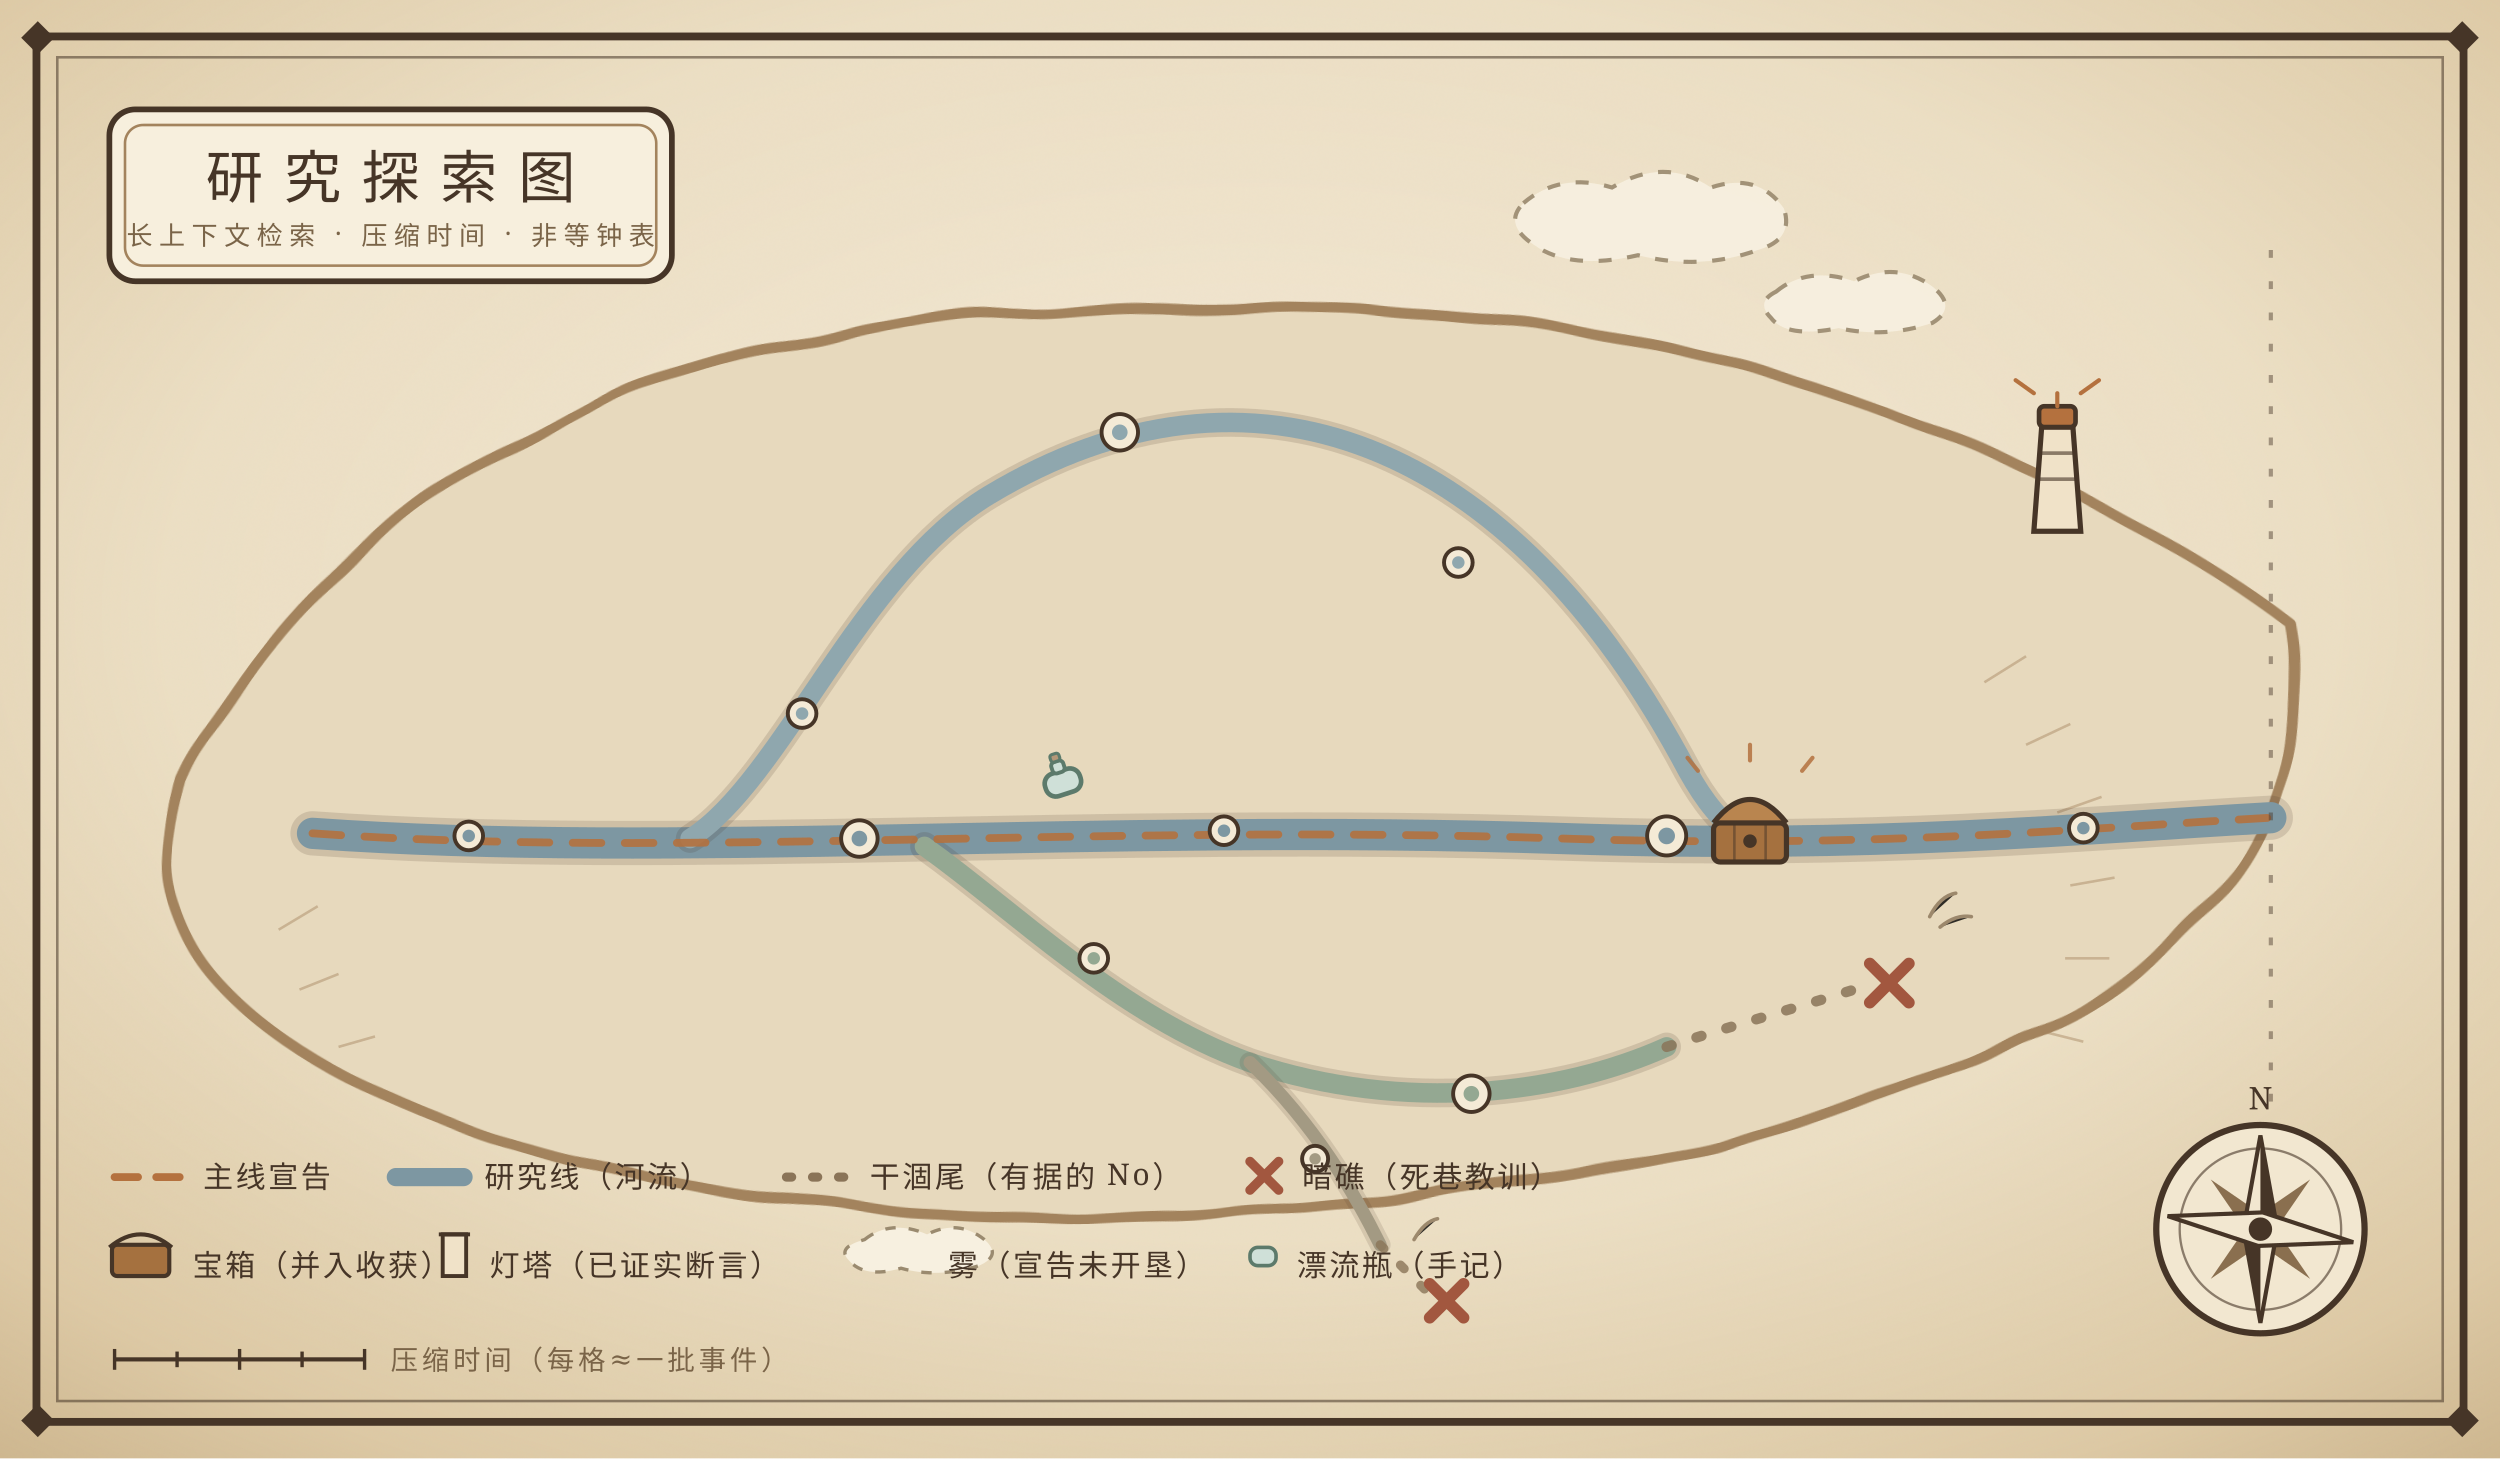
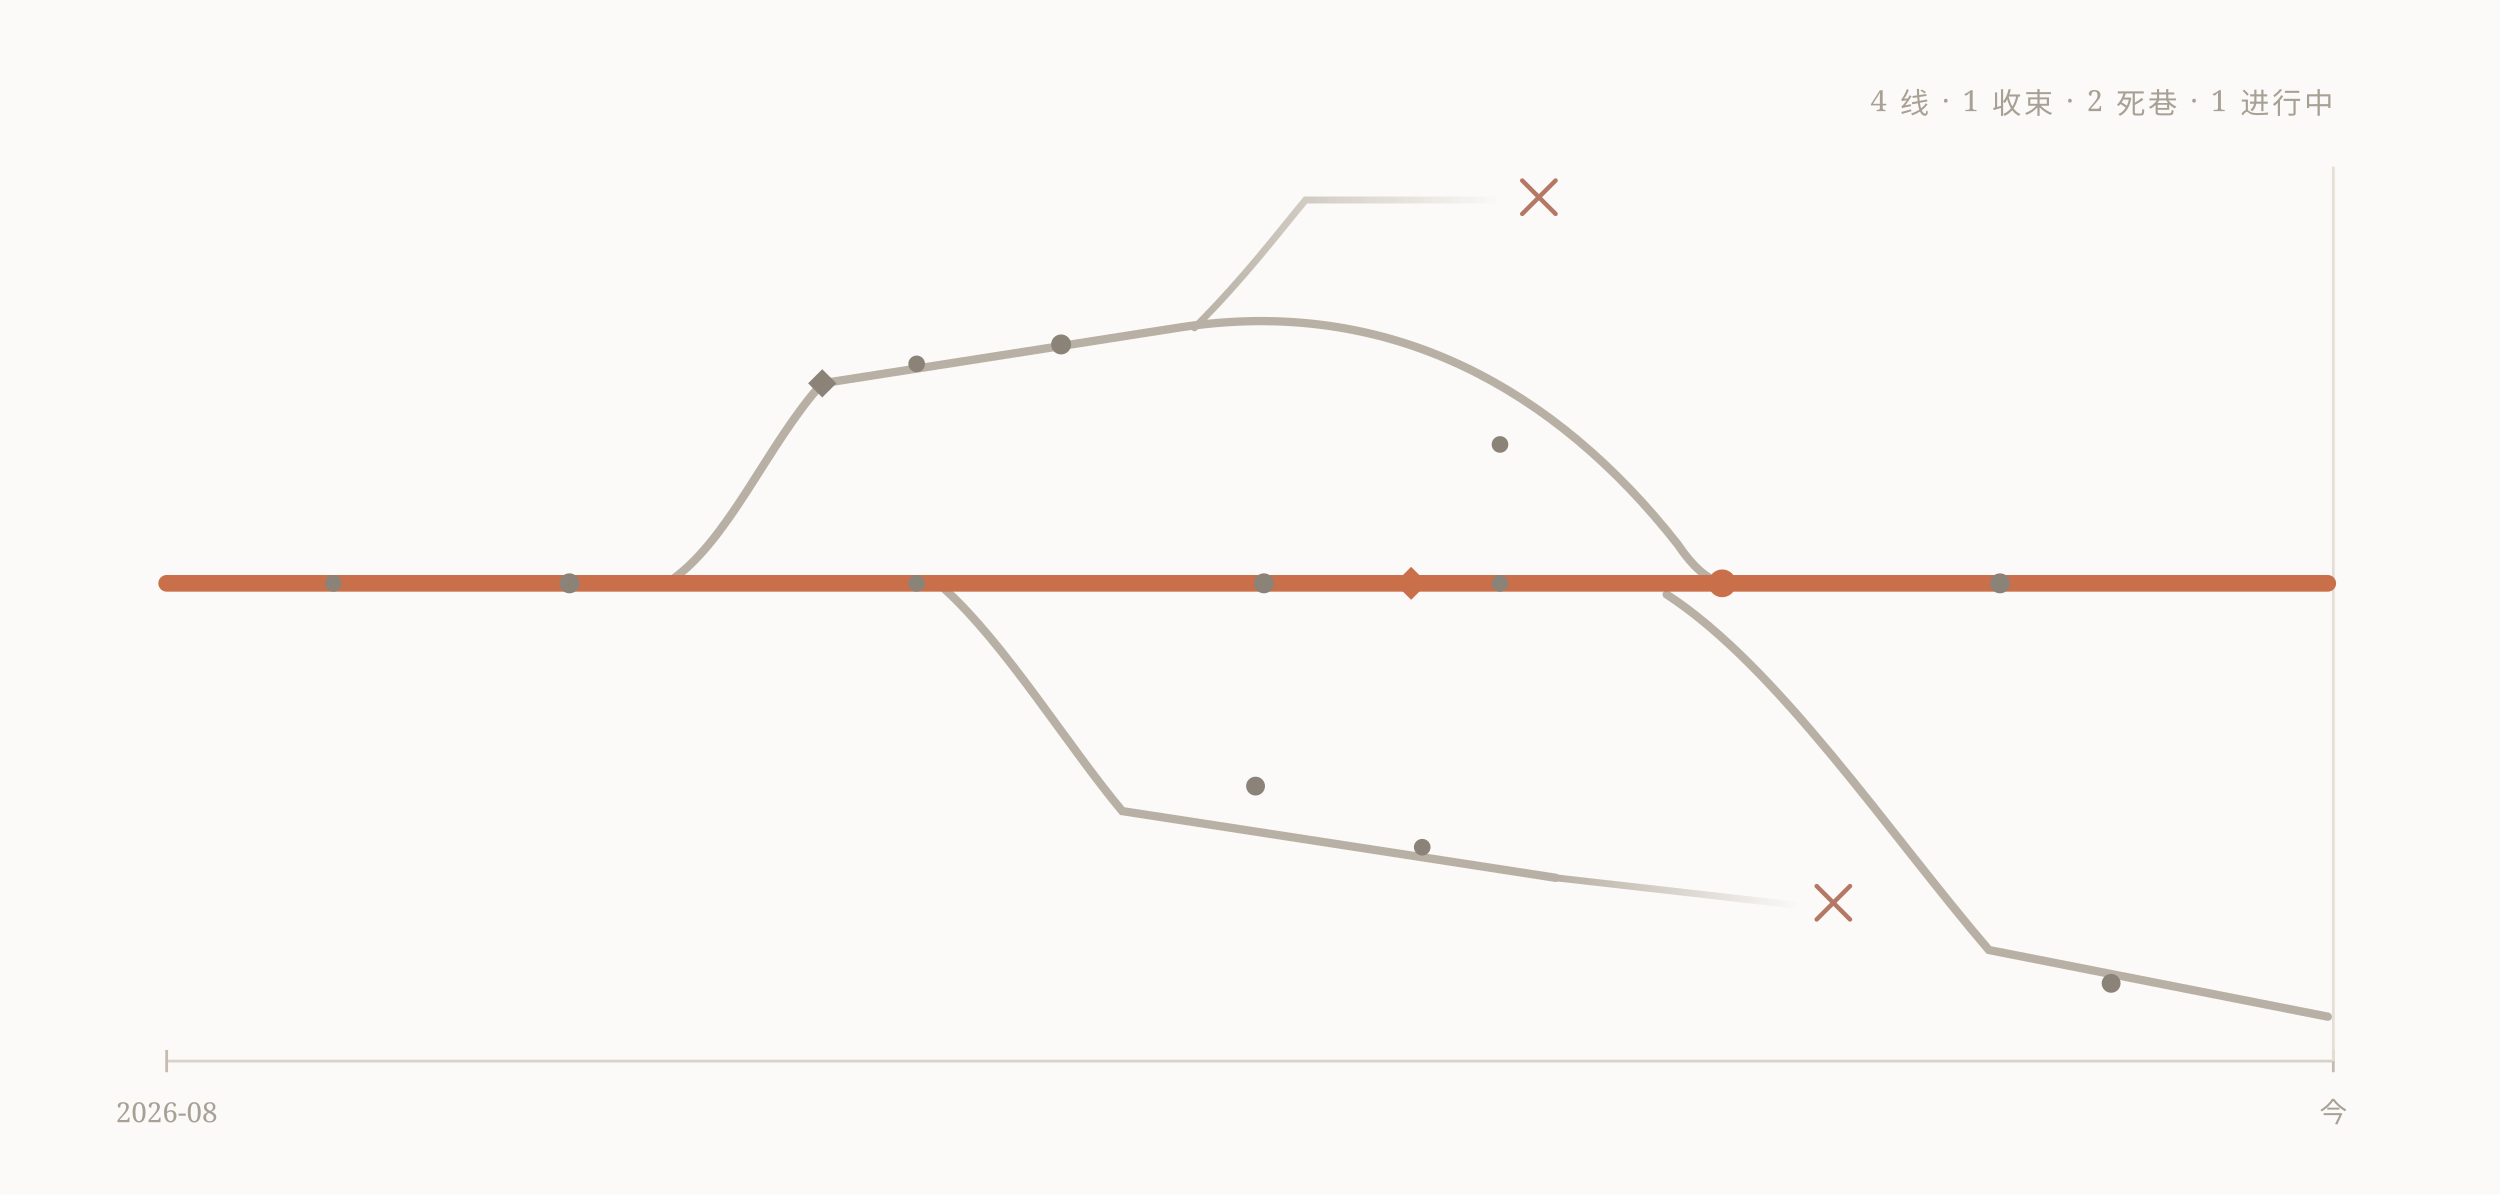
- <svg xmlns="http://www.w3.org/2000/svg" viewBox="0 0 960 560" role="img" aria-label="认知简报藏宝图 · 概念示意">
+ <svg xmlns="http://www.w3.org/2000/svg" viewBox="0 0 900 430" role="img" aria-label="认知简报 · 探索路径图概念（极简）">
  <defs>
-     <radialGradient id="parch" cx="0.5" cy="0.42" r="0.78">
-       <stop offset="0" stop-color="#f4ead6" />
-       <stop offset="0.55" stop-color="#ecdfc4" />
-       <stop offset="0.85" stop-color="#ddc9a5" />
-       <stop offset="1" stop-color="#cbb48c" />
-     </radialGradient>
-     <filter id="grain">
-       <feTurbulence type="fractalNoise" baseFrequency="0.9" numOctaves="2" seed="7" result="n" />
-       <feColorMatrix in="n" type="matrix" values="0 0 0 0 0.42  0 0 0 0 0.33  0 0 0 0 0.22  0 0 0 0.05 0" />
-     </filter>
-     <filter id="wobble">
-       <feTurbulence type="fractalNoise" baseFrequency="0.018" numOctaves="2" seed="3" result="n" />
-       <feDisplacementMap in="SourceGraphic" in2="n" scale="7" />
-     </filter>
+     <linearGradient id="fadeB" x1="0" x2="1">
+       <stop offset="0" stop-color="#b8b0a4" />
+       <stop offset="1" stop-color="#b8b0a4" stop-opacity="0" />
+     </linearGradient>
+     <linearGradient id="fadeC" x1="0" x2="1">
+       <stop offset="0" stop-color="#b8b0a4" />
+       <stop offset="1" stop-color="#b8b0a4" stop-opacity="0" />
+     </linearGradient>
  </defs>
-   <rect width="960" height="560" fill="url(#parch)" />
-   <rect width="960" height="560" filter="url(#grain)" opacity="0.55" />
-   <rect x="14" y="14" width="932" height="532" fill="none" stroke="#463527" stroke-width="3" />
-   <rect x="22" y="22" width="916" height="516" fill="none" stroke="#463527" stroke-width="1" opacity="0.55" />
-   <g fill="#463527">
-     <rect x="10" y="10" width="9" height="9" transform="rotate(45 14.5 14.5)" />
-     <rect x="941" y="10" width="9" height="9" transform="rotate(45 945.5 14.5)" />
-     <rect x="10" y="541" width="9" height="9" transform="rotate(45 14.5 545.5)" />
-     <rect x="941" y="541" width="9" height="9" transform="rotate(45 945.5 545.5)" />
+   <rect width="900" height="430" fill="#fbfaf8" />
+   <line x1="60" y1="382" x2="840" y2="382" stroke="#d8d2c8" stroke-width="1" />
+   <line x1="60" y1="378" x2="60" y2="386" stroke="#c4bcb0" stroke-width="1" />
+   <line x1="840" y1="378" x2="840" y2="386" stroke="#c4bcb0" stroke-width="1" />
+   <text x="60" y="404" font-family="Georgia, serif" font-size="10" fill="#a8a094" text-anchor="middle">2026-08</text>
+   <text x="840" y="404" font-family="Georgia, serif" font-size="10" fill="#a8a094" text-anchor="middle">今</text>
+   <line x1="840" y1="60" x2="840" y2="382" stroke="#e4ded4" stroke-width="1" />
+   <path d="M 430 118 C 448 100 460 84 470 72 L 540 72" fill="none" stroke="url(#fadeC)" stroke-width="2.5" stroke-linecap="round" />
+   <path d="M 546 72 l 0 0" stroke="none" />
+   <g stroke="#a2573f" stroke-width="1.6" stroke-linecap="round" opacity="0.8">
+     <path d="M 548 65 l 12 12 M 560 65 l -12 12" />
  </g>
-   <path d="M 70 300 Q 160 130 400 120 Q 690 100 880 240 Q 900 380 660 440 Q 360 500 170 430 Q 40 380 70 300 Z" fill="#e7d9bd" stroke="#a3835d" stroke-width="4" stroke-linejoin="round" filter="url(#wobble)" />
-   <g stroke="#a3835d" stroke-width="1" opacity="0.45">
-     <path d="M 762 262 l 16 -10" />
-     <path d="M 778 286 l 17 -8" />
-     <path d="M 790 312 l 17 -6" />
-     <path d="M 795 340 l 17 -3" />
-     <path d="M 793 368 l 17 0" />
-     <path d="M 784 396 l 16 4" />
-     <path d="M 122 348 l -15 9" />
-     <path d="M 130 374 l -15 6" />
-     <path d="M 144 398 l -14 4" />
+   <path d="M 240 210 C 262 196 276 160 296 138 L 424 118 C 500 106 560 140 604 196 Q 612 208 620 210" fill="none" stroke="#b8b0a4" stroke-width="3" stroke-linecap="round" />
+   <path d="M 340 212 C 362 232 384 268 404 292 L 560 316" fill="none" stroke="#b8b0a4" stroke-width="3" stroke-linecap="round" />
+   <path d="M 560 316 L 648 326" fill="none" stroke="url(#fadeB)" stroke-width="2.5" stroke-linecap="round" />
+   <g stroke="#a2573f" stroke-width="1.6" stroke-linecap="round" opacity="0.8">
+     <path d="M 654 319 l 12 12 M 666 319 l -12 12" />
  </g>
-   <g fill="none" stroke-linecap="round">
-     <path d="M 120 320 C 260 330 420 316 600 322 C 720 326 800 318 872 314" stroke="#463527" stroke-width="17" opacity="0.16" />
-     <path d="M 120 320 C 260 330 420 316 600 322 C 720 326 800 318 872 314" stroke="#7d97a2" stroke-width="12" />
-     <path d="M 265 322 C 300 300 330 220 380 190 C 480 130 580 168 648 296 Q 658 314 668 320" stroke="#463527" stroke-width="11" opacity="0.16" />
-     <path d="M 265 322 C 300 300 330 220 380 190 C 480 130 580 168 648 296 Q 658 314 668 320" stroke="#8fa7ae" stroke-width="7.5" />
-     <path d="M 355 325 C 390 350 430 390 480 408 C 540 428 600 420 640 402" stroke="#463527" stroke-width="11" opacity="0.16" />
-     <path d="M 355 325 C 390 350 430 390 480 408 C 540 428 600 420 640 402" stroke="#94a892" stroke-width="7.5" />
-     <path d="M 640 402 C 668 393 690 387 712 380" stroke="#8a7458" stroke-width="4" stroke-dasharray="2 10" opacity="0.85" />
-     <path d="M 480 408 C 505 432 520 458 530 478" stroke="#463527" stroke-width="8" opacity="0.14" />
-     <path d="M 480 408 C 505 432 520 458 530 478" stroke="#a39a83" stroke-width="5" />
-     <path d="M 530 478 L 548 496" stroke="#8a7458" stroke-width="3.5" stroke-dasharray="2 9" opacity="0.8" />
+   <path d="M 600 214 C 640 240 680 300 716 342 L 838 366" fill="none" stroke="#b8b0a4" stroke-width="3" stroke-linecap="round" />
+   <path d="M 60 210 L 838 210" fill="none" stroke="#c96f4a" stroke-width="6" stroke-linecap="round" />
+   <circle cx="620" cy="210" r="5" fill="#c96f4a" />
+   <g fill="#8b8378">
+     <circle cx="120" cy="210" r="3" />
+     <circle cx="205" cy="210" r="3.6" />
+     <circle cx="330" cy="210" r="3" />
+     <circle cx="455" cy="210" r="3.6" />
+     <circle cx="540" cy="210" r="3" />
+     <circle cx="720" cy="210" r="3.6" />
+     <circle cx="330" cy="131" r="3" />
+     <circle cx="382" cy="124" r="3.6" />
+     <circle cx="540" cy="160" r="3" />
+     <circle cx="452" cy="283" r="3.4" />
+     <circle cx="512" cy="305" r="3" />
+     <circle cx="760" cy="354" r="3.4" />
  </g>
-   <path d="M 120 320 C 260 330 420 316 600 322 C 720 326 800 318 872 314" fill="none" stroke="#b4713e" stroke-width="3" stroke-dasharray="11 9" stroke-linecap="round" opacity="0.9" />
-   <g stroke="#463527" stroke-width="1.5">
-     <circle cx="180" cy="321" r="5.5" fill="#f4ead6" />
-     <circle cx="180" cy="321" r="2.4" fill="#7d97a2" stroke="none" />
-     <circle cx="330" cy="322" r="7" fill="#f4ead6" />
-     <circle cx="330" cy="322" r="3" fill="#7d97a2" stroke="none" />
-     <circle cx="470" cy="319" r="5.5" fill="#f4ead6" />
-     <circle cx="470" cy="319" r="2.4" fill="#7d97a2" stroke="none" />
-     <circle cx="640" cy="321" r="7.5" fill="#f4ead6" />
-     <circle cx="640" cy="321" r="3.2" fill="#7d97a2" stroke="none" />
-     <circle cx="800" cy="318" r="5.5" fill="#f4ead6" />
-     <circle cx="800" cy="318" r="2.4" fill="#7d97a2" stroke="none" />
-     <circle cx="308" cy="274" r="5.5" fill="#f4ead6" />
-     <circle cx="308" cy="274" r="2.4" fill="#8fa7ae" stroke="none" />
-     <circle cx="430" cy="166" r="7" fill="#f4ead6" />
-     <circle cx="430" cy="166" r="3" fill="#8fa7ae" stroke="none" />
-     <circle cx="560" cy="216" r="5.5" fill="#f4ead6" />
-     <circle cx="560" cy="216" r="2.4" fill="#8fa7ae" stroke="none" />
-     <circle cx="420" cy="368" r="5.5" fill="#f4ead6" />
-     <circle cx="420" cy="368" r="2.4" fill="#94a892" stroke="none" />
-     <circle cx="565" cy="420" r="7" fill="#f4ead6" />
-     <circle cx="565" cy="420" r="3" fill="#94a892" stroke="none" />
-     <circle cx="505" cy="445" r="5" fill="#f4ead6" />
-     <circle cx="505" cy="445" r="2.2" fill="#a39a83" stroke="none" />
+   <g transform="translate(508,210) rotate(45)">
+     <rect x="-4.2" y="-4.2" width="8.4" height="8.4" fill="#c96f4a" />
  </g>
-   <g transform="translate(672,318)">
-     <path d="M -14 -2 Q 0 -20 14 -2" fill="#b9854f" stroke="#463527" stroke-width="2" />
-     <rect x="-14" y="-2" width="28" height="15" rx="2.5" fill="#a5713f" stroke="#463527" stroke-width="2" />
-     <path d="M -6 -2 v 15 M 6 -2 v 15" stroke="#463527" stroke-width="1" opacity="0.5" />
-     <circle cx="0" cy="5" r="2.6" fill="#463527" />
-     <path d="M -20 -22 l -4 -5 M 0 -26 l 0 -6 M 20 -22 l 4 -5" stroke="#b4713e" stroke-width="1.6" stroke-linecap="round" opacity="0.85" />
+   <g transform="translate(296,138) rotate(45)">
+     <rect x="-3.6" y="-3.6" width="7.2" height="7.2" fill="#8b8378" />
  </g>
-   <g stroke="#a2573f" stroke-width="4.5" stroke-linecap="round">
-     <path d="M 718 370 l 15 15 M 733 370 l -15 15" />
-     <path d="M 549 493 l 13 13 M 562 493 l -13 13" />
-   </g>
-   <g stroke="#8a7458" stroke-width="1.4" stroke-linecap="round" opacity="0.8">
-     <path d="M 741 352 q 4 -8 10 -9 M 745 356 q 6 -5 12 -4" />
-     <path d="M 543 476 q 4 -7 9 -8" />
-   </g>
-   <g transform="translate(790,178)">
-     <path d="M -9 26 L -6 -14 L 6 -14 L 9 26 Z" fill="#f0e2c8" stroke="#463527" stroke-width="2" />
-     <path d="M -7.6 6 h 15.2 M -6.8 -4 h 13.6" stroke="#463527" stroke-width="1.4" opacity="0.6" />
-     <rect x="-7" y="-22" width="14" height="8" rx="2" fill="#b4713e" stroke="#463527" stroke-width="1.8" />
-     <path d="M 0 -22 v -5 M -9 -27 l -7 -5 M 9 -27 l 7 -5" stroke="#b4713e" stroke-width="1.6" stroke-linecap="round" />
-   </g>
-   <g fill="#f7f0e0" stroke="#9a8a6f" stroke-width="1.6" stroke-dasharray="5 6" opacity="0.9">
-     <path d="M 585 78 q 14 -12 34 -6 q 20 -12 38 0 q 18 -6 28 8 q 4 12 -10 16 q -22 8 -46 2 q -26 6 -40 -4 q -12 -8 -4 -16 Z" />
-     <path d="M 682 112 q 12 -10 30 -4 q 16 -8 30 2 q 10 8 0 14 q -18 6 -36 2 q -20 4 -26 -4 q -6 -6 2 -10 Z" />
-   </g>
-   <g transform="translate(408,300) rotate(-18)">
-     <rect x="-7" y="-4" width="14" height="9" rx="4" fill="#cfe0d8" stroke="#5c7a6b" stroke-width="1.8" />
-     <rect x="-2.4" y="-8" width="4.8" height="4.5" rx="1.5" fill="#cfe0d8" stroke="#5c7a6b" stroke-width="1.5" />
-     <rect x="-1.8" y="-11" width="3.6" height="3" rx="1" fill="#b39778" stroke="#5c7a6b" stroke-width="1.2" />
-   </g>
-   <path d="M 872 96 v 408" stroke="#463527" stroke-width="1.6" stroke-dasharray="3 9" opacity="0.45" />
-   <g>
-     <rect x="42" y="42" width="216" height="66" rx="10" fill="#f7efdd" stroke="#463527" stroke-width="2.2" />
-     <rect x="48" y="48" width="204" height="54" rx="7" fill="none" stroke="#a3835d" stroke-width="1" />
-     <text x="150" y="76" text-anchor="middle" font-family="Georgia, 'Songti SC', 'Noto Serif SC', serif" font-size="22" letter-spacing="8" fill="#463527">研究探索图</text>
-     <text x="150" y="94" text-anchor="middle" font-family="Georgia, 'Songti SC', serif" font-size="10" letter-spacing="2.5" fill="#7a6448">长上下文检索 · 压缩时间 · 非等钟表</text>
-   </g>
-   <g transform="translate(868,472)">
-     <circle r="40" fill="#f2e7d0" stroke="#463527" stroke-width="2.4" />
-     <circle r="31" fill="none" stroke="#463527" stroke-width="0.9" opacity="0.6" />
-     <g fill="#8a6f4f">
-       <path d="M 0 -27 L 5 0 L 0 27 L -5 0 Z" transform="rotate(45)" />
-       <path d="M 0 -27 L 5 0 L 0 27 L -5 0 Z" transform="rotate(135)" />
-     </g>
-     <path d="M 0 -36 L 6.5 0 L 0 36 L -6.5 0 Z" fill="#f2e7d0" stroke="#463527" stroke-width="1.6" />
-     <path d="M 0 -36 L 6.5 0 L 0 0 Z" fill="#463527" />
-     <path d="M 0 36 L -6.5 0 L 0 0 Z" fill="#463527" />
-     <path d="M -36 0 L 0 -6.5 L 36 0 L 0 6.5 Z" fill="#f2e7d0" stroke="#463527" stroke-width="1.6" transform="rotate(8)" />
-     <circle r="4.5" fill="#463527" />
-     <text x="0" y="-46" text-anchor="middle" font-family="Georgia, serif" font-size="12" fill="#463527">N</text>
-   </g>
-   <g font-family="Georgia, 'Songti SC', serif" font-size="11.5" letter-spacing="1" fill="#463527">
-     <g transform="translate(44,452)">
-       <path d="M 0 0 h 26" stroke="#b4713e" stroke-width="3" stroke-dasharray="9 7" stroke-linecap="round" />
-       <text x="34" y="4">主线宣告</text>
-       <path d="M 108 0 h 26" stroke="#7d97a2" stroke-width="7" stroke-linecap="round" />
-       <text x="142" y="4">研究线（河流）</text>
-       <path d="M 258 0 h 24" stroke="#8a7458" stroke-width="3.5" stroke-dasharray="2 8" stroke-linecap="round" />
-       <text x="290" y="4">干涸尾（有据的 No）</text>
-       <path d="M 436 -6 l 11 11 M 447 -6 l -11 11" stroke="#a2573f" stroke-width="3.6" stroke-linecap="round" />
-       <text x="456" y="4">暗礁（死巷教训）</text>
-     </g>
-     <g transform="translate(44,486)">
-       <rect x="-1" y="-8" width="22" height="12" rx="2" fill="#a5713f" stroke="#463527" stroke-width="1.6" />
-       <path d="M -2 -7 Q 10 -17 22 -7" fill="none" stroke="#463527" stroke-width="1.6" />
-       <text x="30" y="4">宝箱（并入收获）</text>
-       <rect x="126" y="-12" width="9" height="16" fill="#f0e2c8" stroke="#463527" stroke-width="1.5" />
-       <path d="M 124.5 -12 h 12" stroke="#463527" stroke-width="1.5" />
-       <text x="144" y="4">灯塔（已证实断言）</text>
-       <path d="M 288 -10 q 10 -8 24 -2 q 12 -6 22 2 q 7 6 -2 10 q -16 5 -30 1 q -14 4 -20 -3 q -5 -5 6 -8 Z" fill="#f7f0e0" stroke="#9a8a6f" stroke-width="1.3" stroke-dasharray="4 5" />
-       <text x="320" y="4">雾（宣告未开垦）</text>
-       <rect x="436" y="-7" width="10" height="7" rx="3" fill="#cfe0d8" stroke="#5c7a6b" stroke-width="1.4" />
-       <text x="454" y="4">漂流瓶（手记）</text>
-     </g>
-     <g transform="translate(44,522)" stroke="#463527">
-       <path d="M 0 0 h 96" stroke-width="1.6" />
-       <path d="M 0 -4 v 8 M 24 -3 v 6 M 48 -4 v 8 M 72 -3 v 6 M 96 -4 v 8" stroke-width="1.3" />
-       <text x="106" y="4" stroke="none" font-size="10.5" letter-spacing="1.5" fill="#7a6448">压缩时间（每格≈一批事件）</text>
-     </g>
-   </g>
+   <text x="840" y="40" font-family="Georgia, serif" font-size="10.5" fill="#a8a094" text-anchor="end" letter-spacing="1">4 线 · 1 收束 · 2 死巷 · 1 进行中</text>
</svg>
